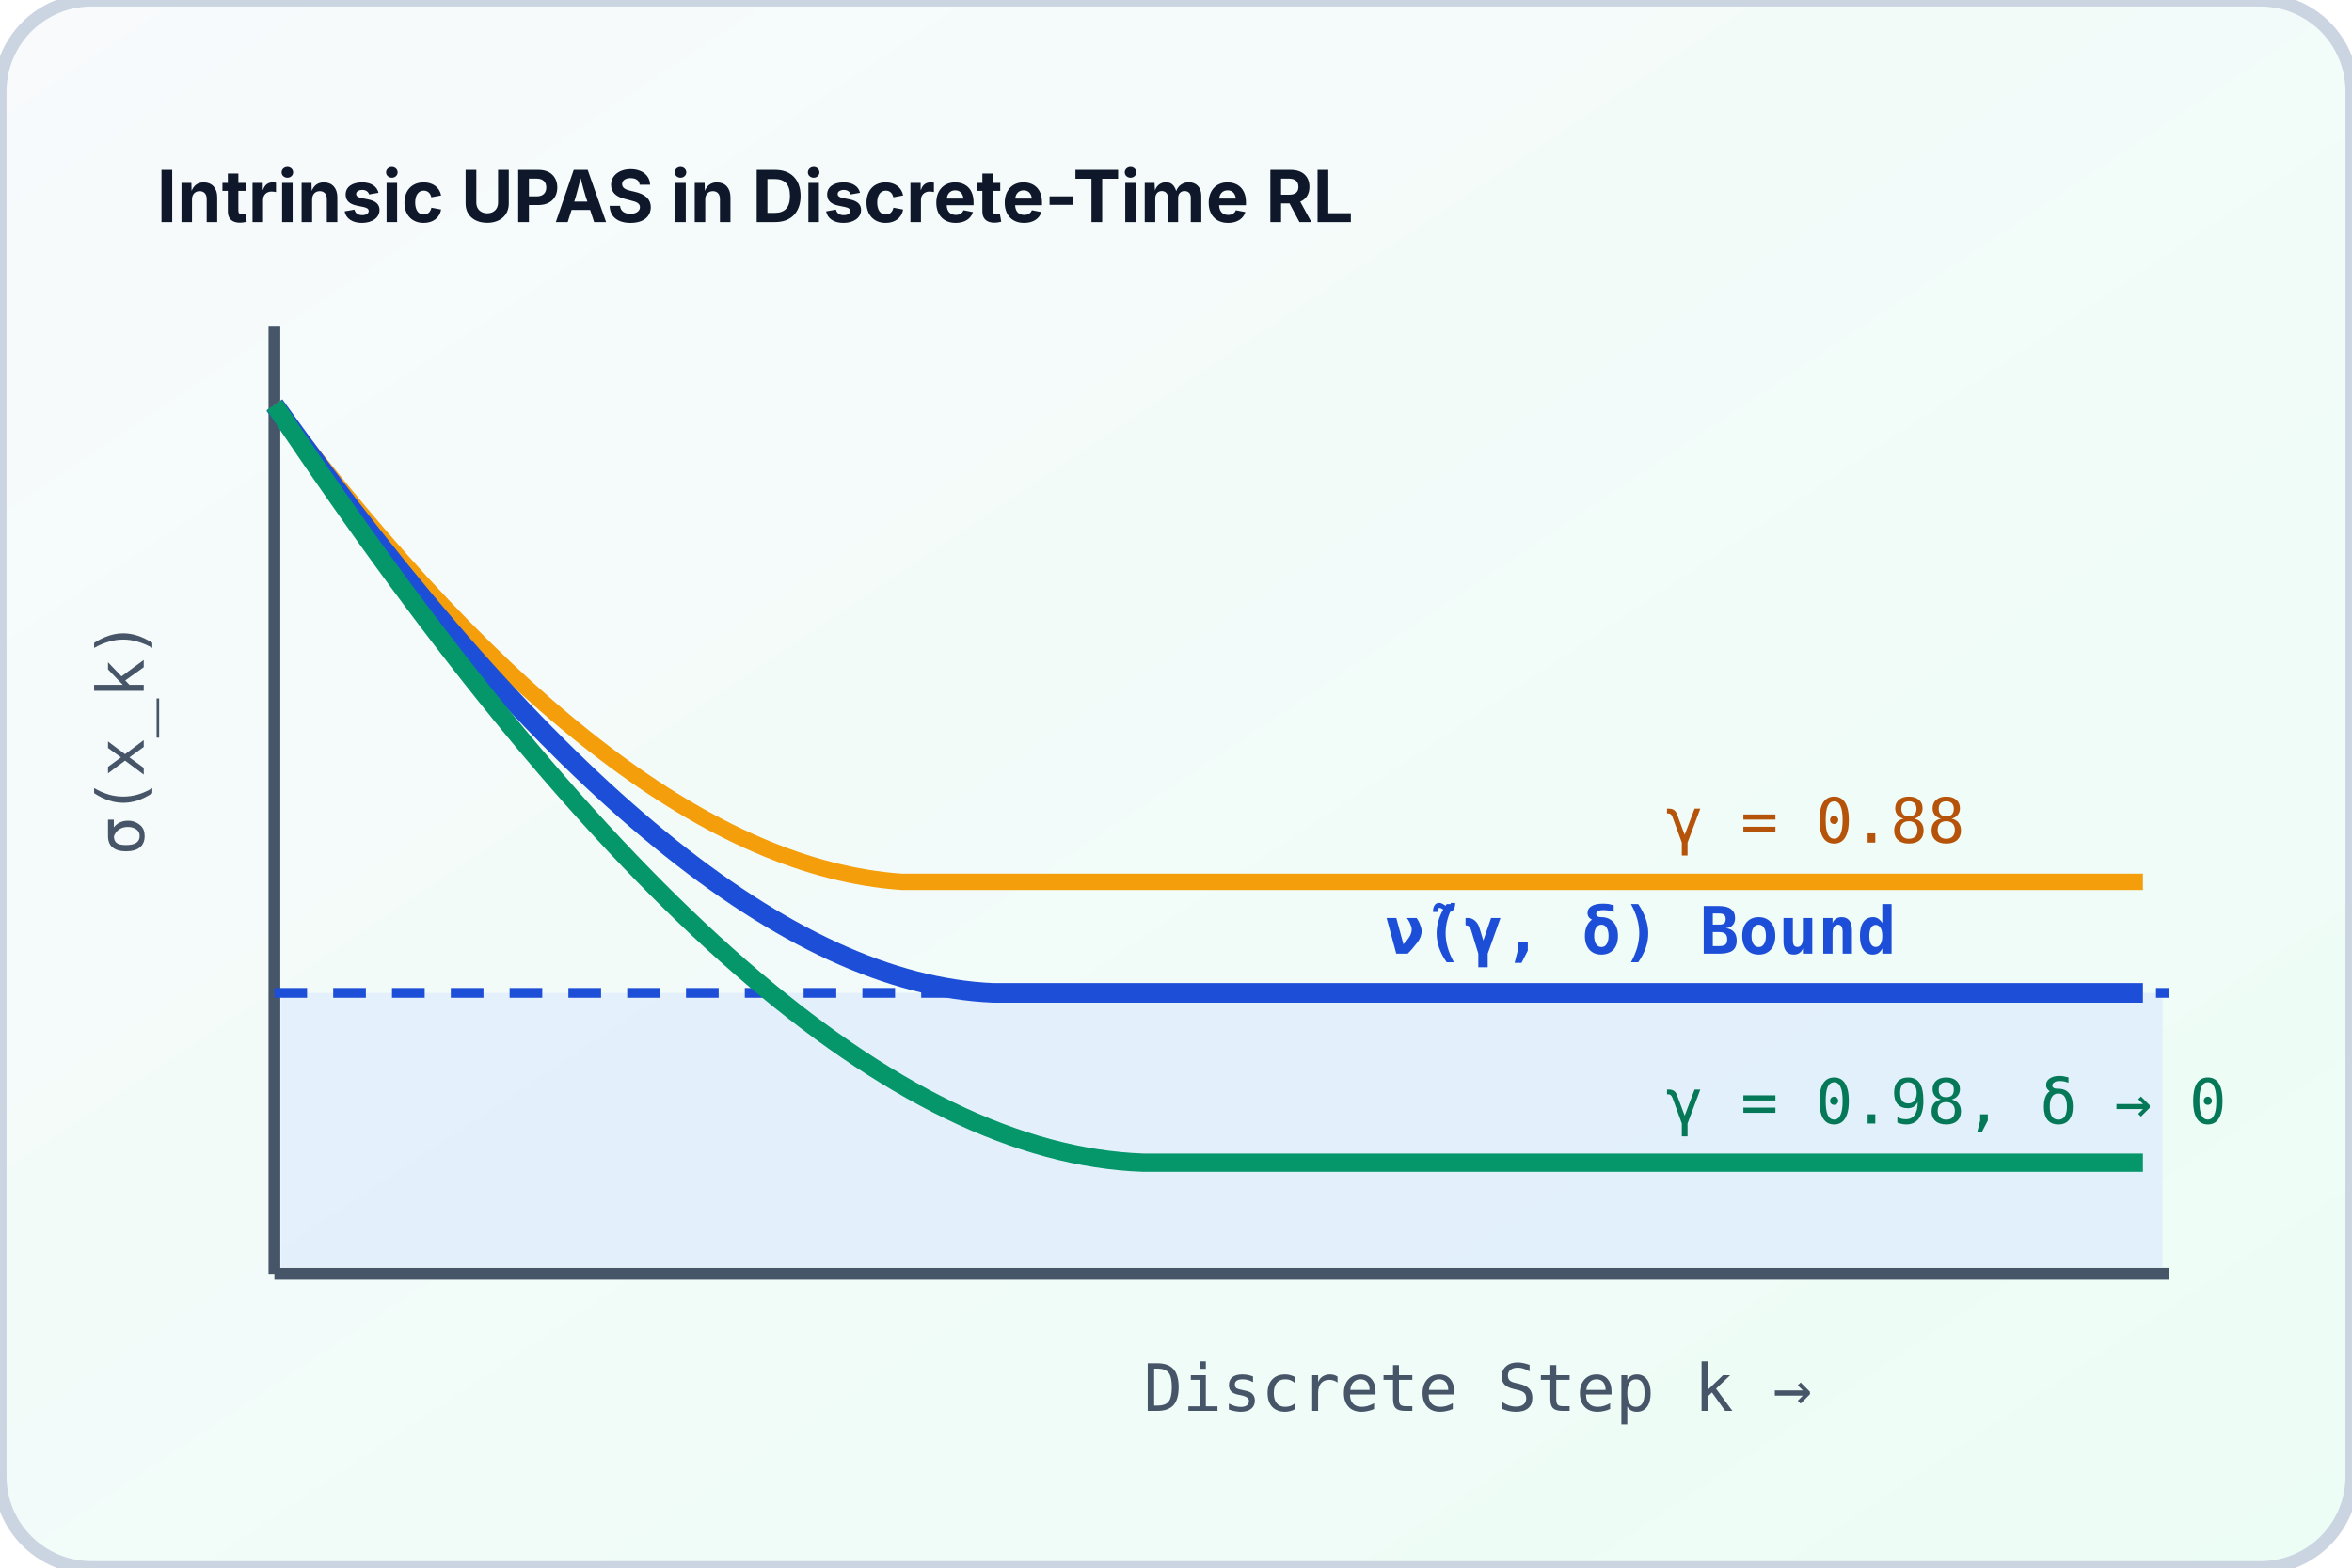
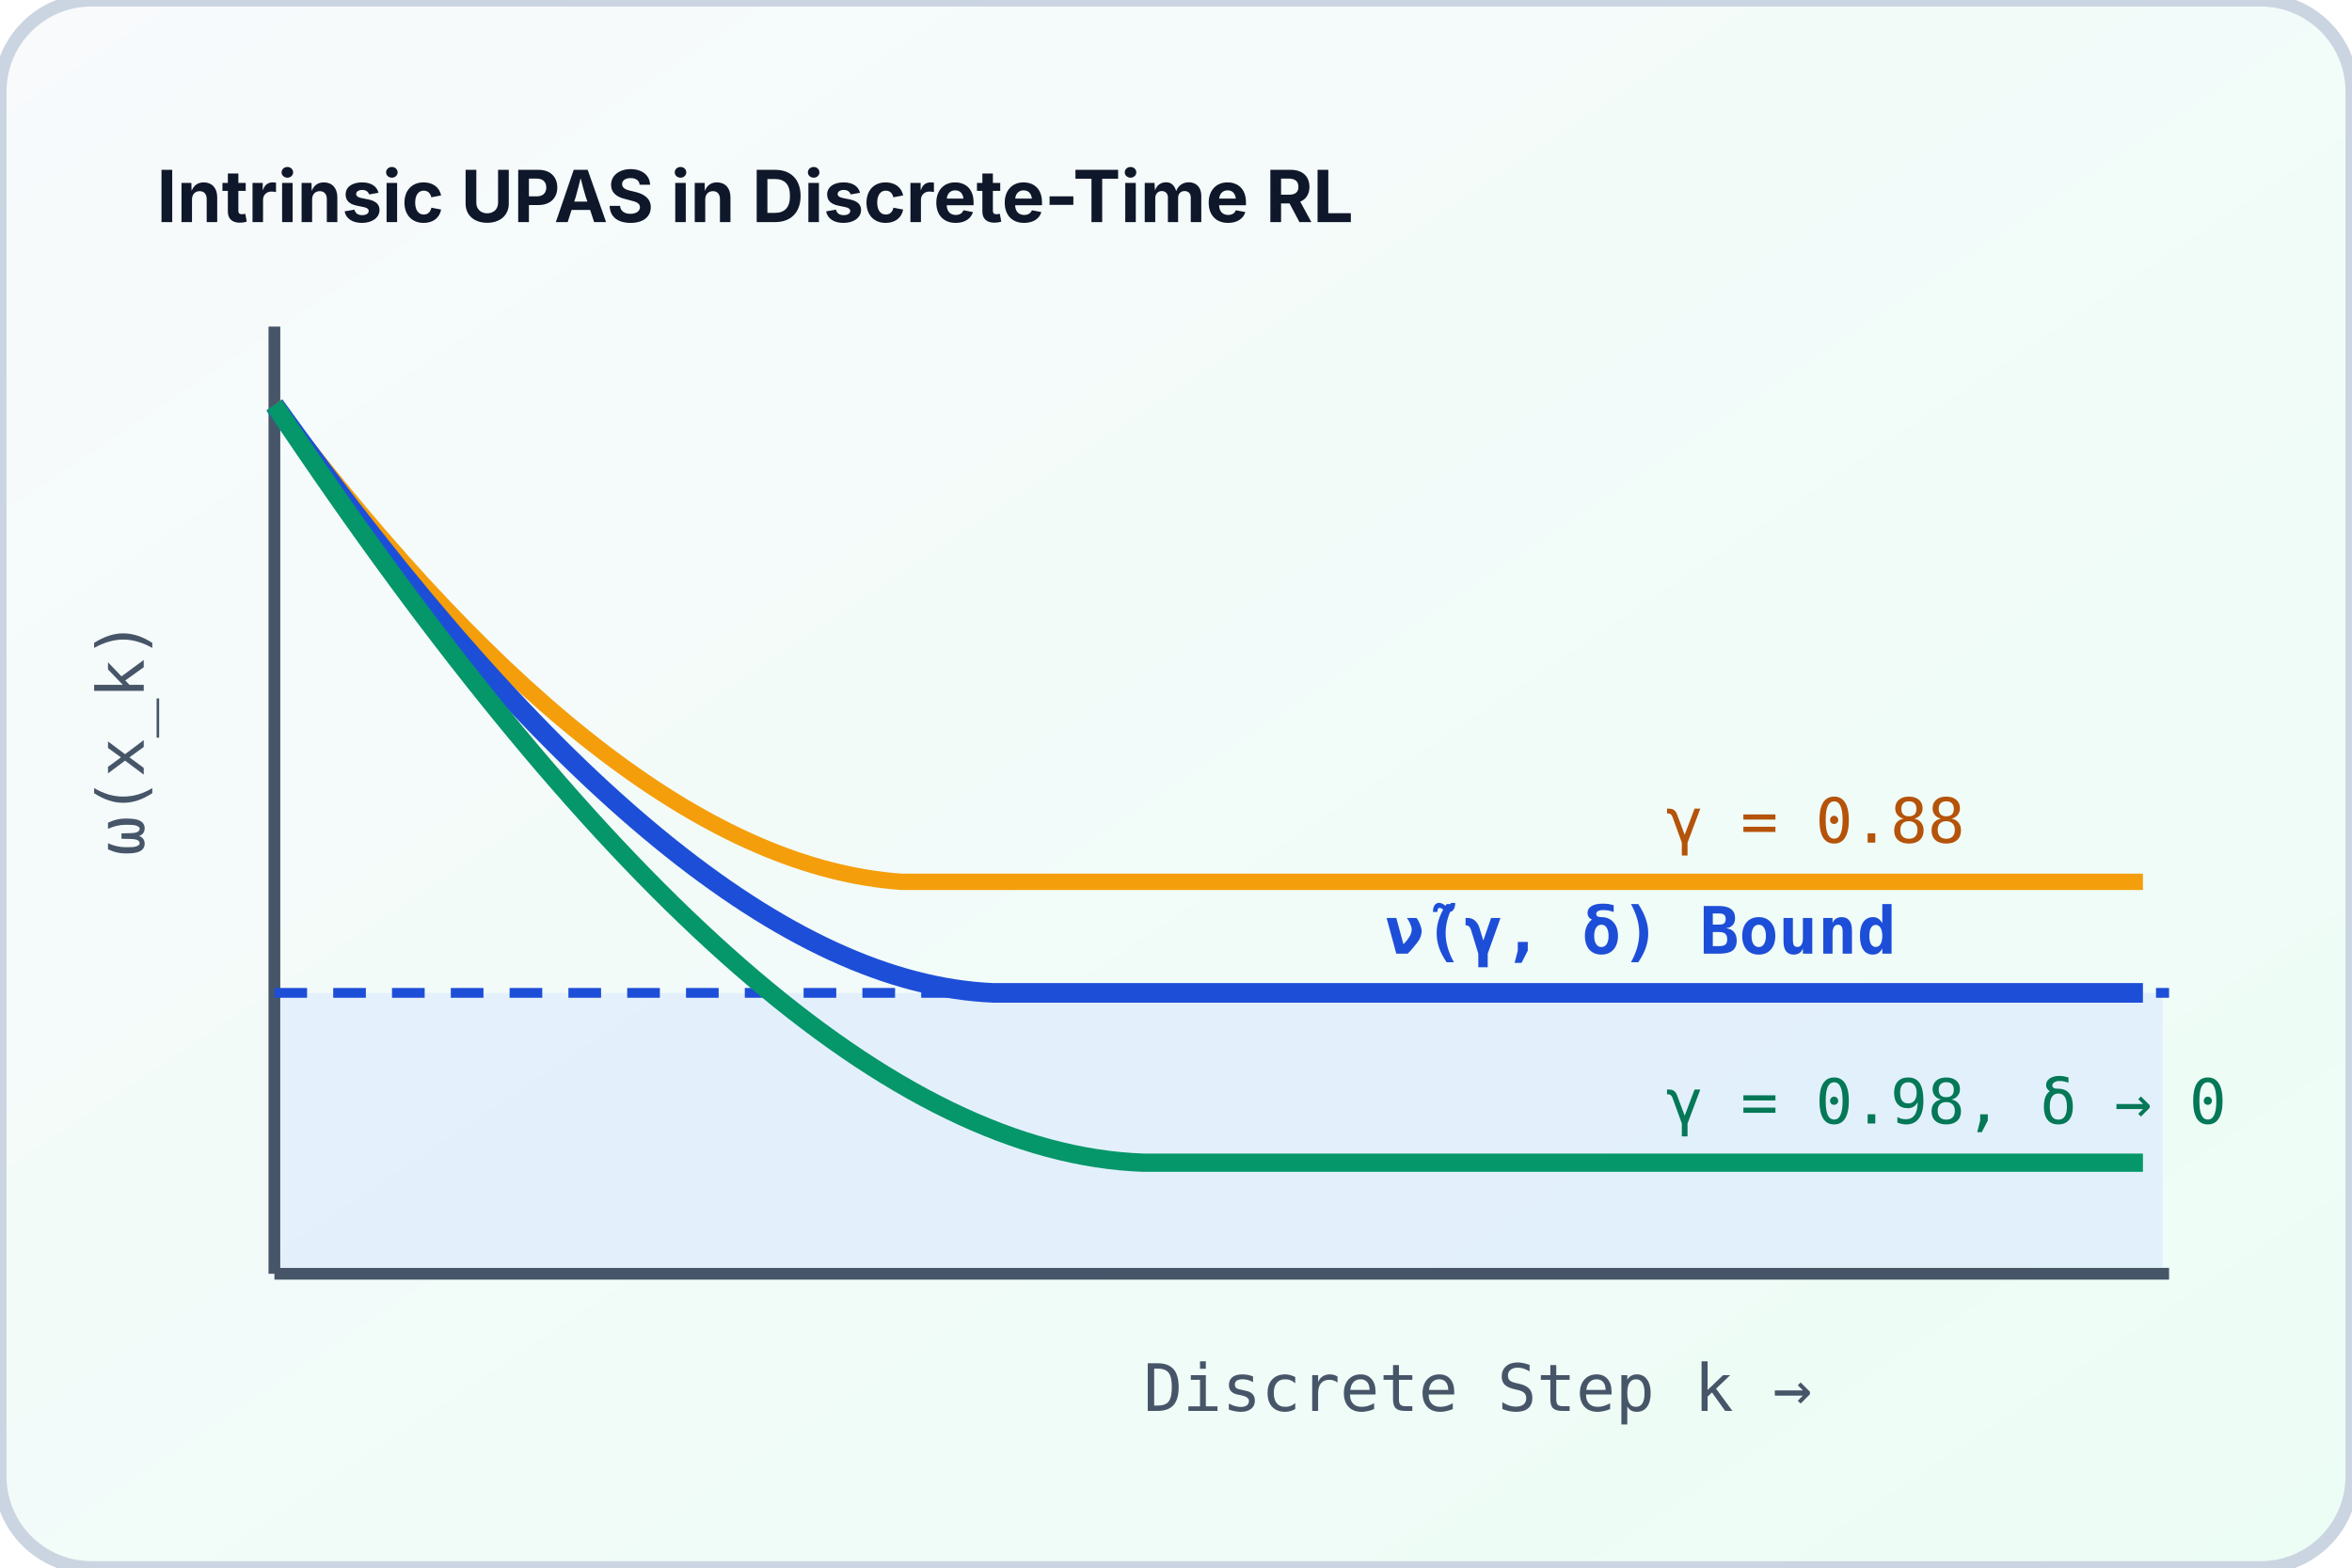
<svg xmlns="http://www.w3.org/2000/svg" viewBox="0 0 360 240" width="360" height="240">
  <defs>
    <linearGradient id="bgIS" x1="0" y1="0" x2="1" y2="1">
      <stop offset="0%" stop-color="#f8fafc" />
      <stop offset="100%" stop-color="#ecfdf5" />
    </linearGradient>
  </defs>
  <rect width="360" height="240" rx="14" fill="url(#bgIS)" stroke="#cbd5e1" stroke-width="2" />
  <text x="24" y="34" font-family="Inter, sans-serif" font-size="11" font-weight="700" fill="#0f172a">Intrinsic UPAS in Discrete-Time RL</text>
  <line x1="42" y1="195" x2="332" y2="195" stroke="#475569" stroke-width="1.8" />
  <line x1="42" y1="50" x2="42" y2="195" stroke="#475569" stroke-width="1.8" />
  <text x="175" y="216" font-family="monospace" font-size="10" fill="#475569">Discrete Step k →</text>
-   <text x="16" y="125" font-family="monospace" font-size="10" fill="#475569" transform="rotate(-90 22,125)">σ(x_k)</text>
+   <text x="16" y="125" font-family="monospace" font-size="10" fill="#475569" transform="rotate(-90 22,125)">ω(x_k)</text>
  <rect x="43" y="152" width="288" height="42" fill="#dbeafe" opacity="0.65" />
  <line x1="42" y1="152" x2="332" y2="152" stroke="#1d4ed8" stroke-width="1.5" stroke-dasharray="5,4" />
  <text x="212" y="146" font-family="monospace" font-size="10" font-weight="700" fill="#1d4ed8">ν̃(γ, δ) Bound</text>
  <path d="M 42 62 Q 95 132, 138 135 L 328 135" fill="none" stroke="#f59e0b" stroke-width="2.5" />
  <path d="M 42 62 Q 105 150, 152 152 L 328 152" fill="none" stroke="#1d4ed8" stroke-width="3" />
  <path d="M 42 62 Q 118 176, 175 178 L 328 178" fill="none" stroke="#059669" stroke-width="2.8" />
  <text x="255" y="129" font-family="monospace" font-size="9.5" fill="#b45309">γ = 0.88</text>
  <text x="255" y="172" font-family="monospace" font-size="9.5" fill="#047857">γ = 0.98, δ → 0</text>
</svg>
